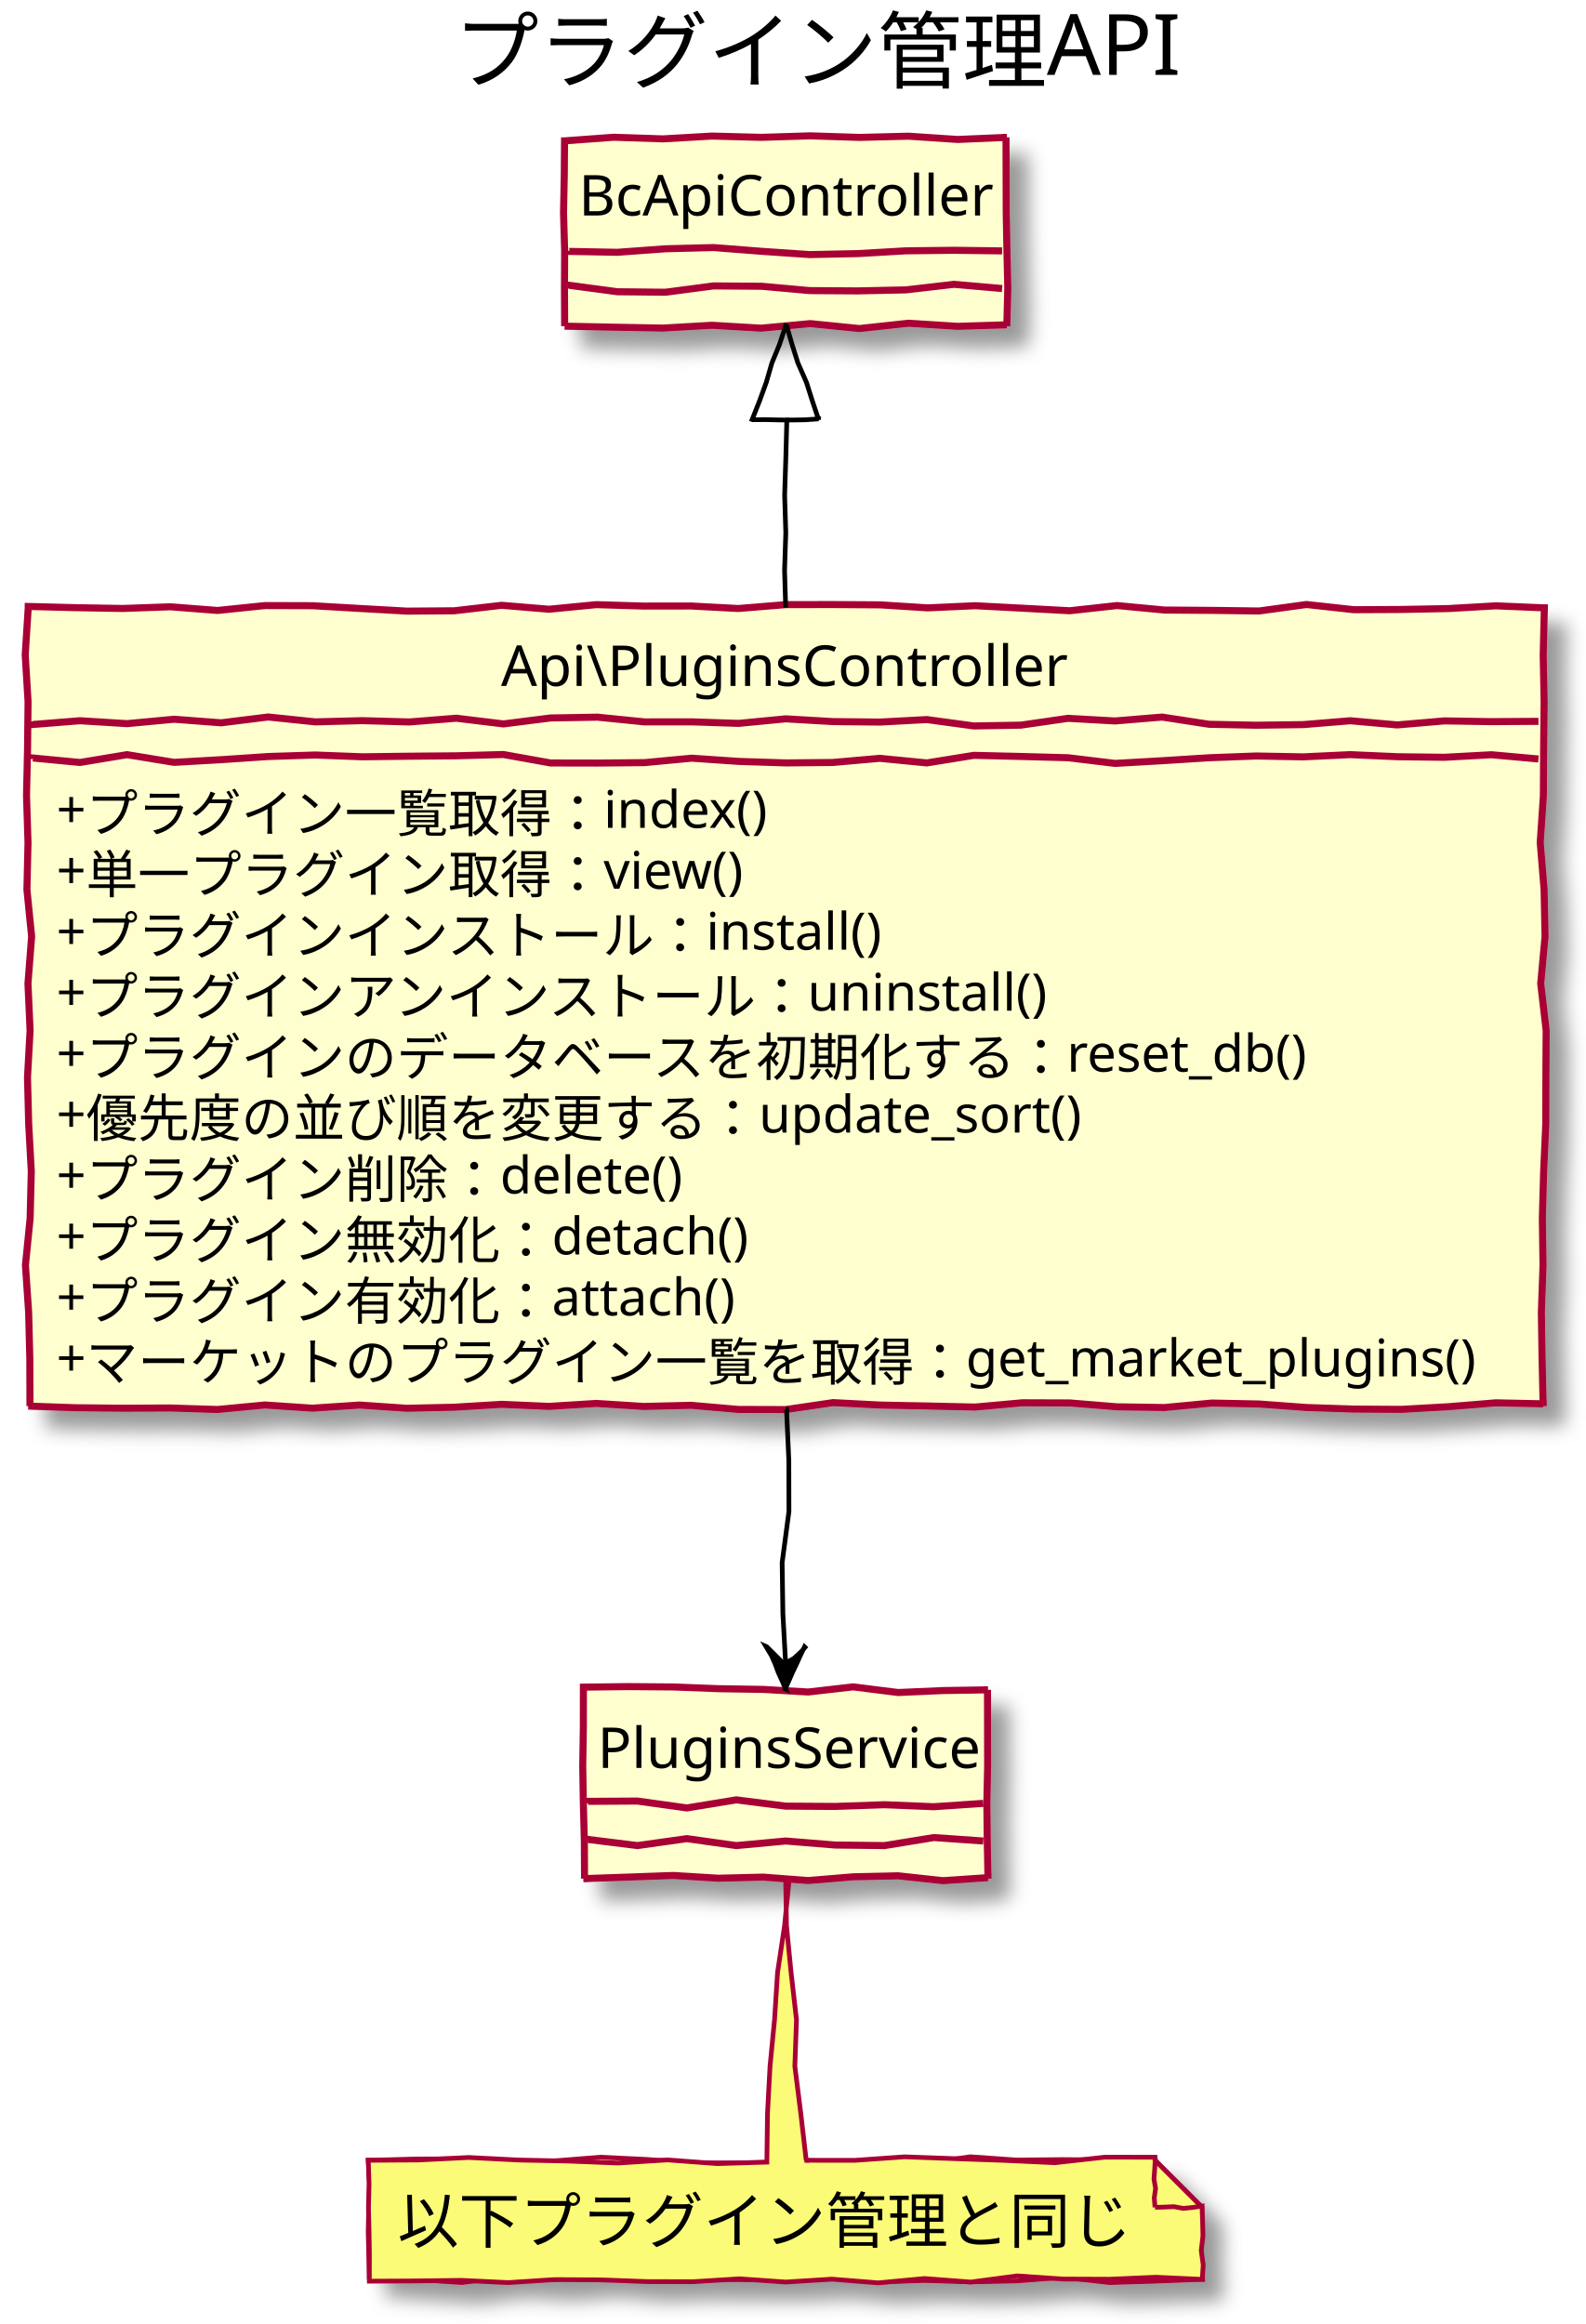
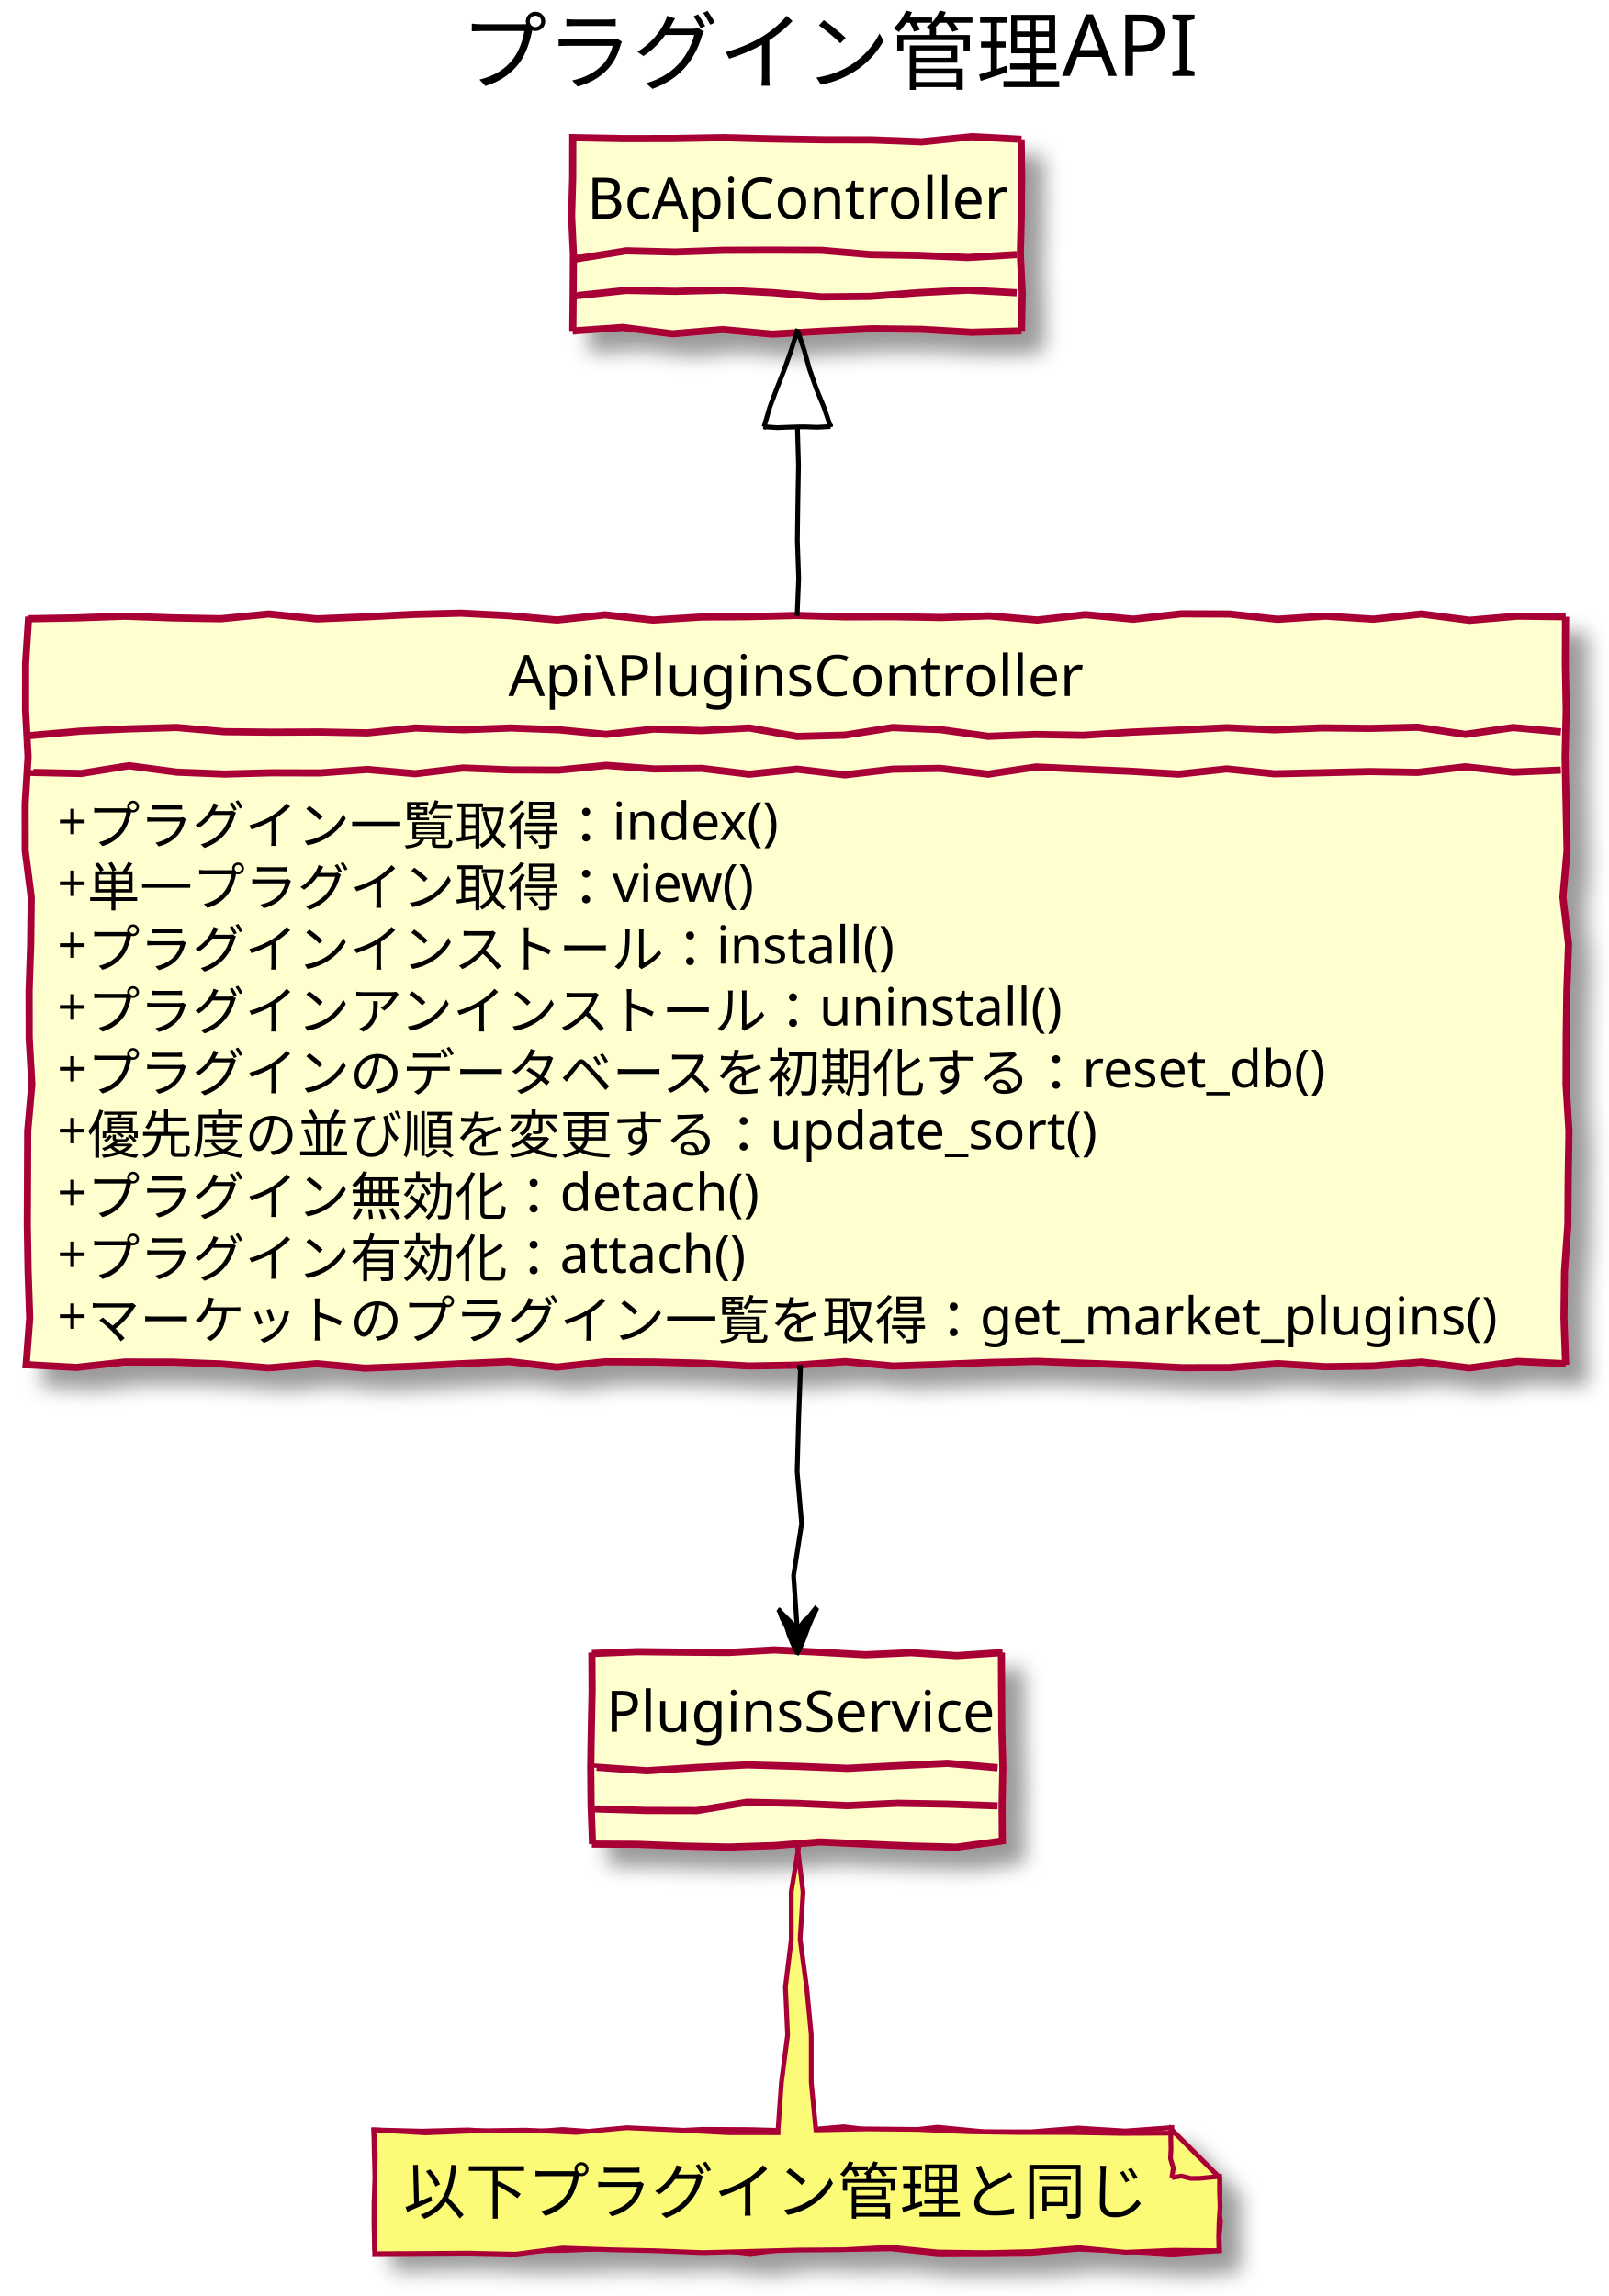
- <svg xmlns="http://www.w3.org/2000/svg" contentScriptType="application/ecmascript" contentStyleType="text/css" height="494px" preserveAspectRatio="none" style="width:337px;height:494px;" version="1.1" viewBox="0 0 337 494" width="337px" zoomAndPan="magnify">
+ <svg xmlns="http://www.w3.org/2000/svg" contentScriptType="application/ecmascript" contentStyleType="text/css" height="481px" preserveAspectRatio="none" style="width:337px;height:481px;" version="1.1" viewBox="0 0 337 481" width="337px" zoomAndPan="magnify">
  <defs>
-     <filter height="300%" id="fuo05k1" width="300%" x="-1" y="-1">
+     <filter height="300%" id="fvaxe9e" width="300%" x="-1" y="-1">
      <feGaussianBlur result="blurOut" stdDeviation="2.0" />
      <feColorMatrix in="blurOut" result="blurOut2" type="matrix" values="0 0 0 0 0 0 0 0 0 0 0 0 0 0 0 0 0 0 .4 0" />
      <feOffset dx="4.0" dy="4.0" in="blurOut2" result="blurOut3" />
      <feBlend in="SourceGraphic" in2="blurOut3" mode="normal" />
    </filter>
  </defs>
  <g>
    <text fill="#000000" font-family="sans-serif" font-size="18" lengthAdjust="spacingAndGlyphs" textLength="153" x="96.5" y="17.402">プラグイン管理API</text>
-     <polygon fill="#FEFECE" filter="url(#fuo05k1)" points="6,129.199,6,128.91,16.062,129.169,26.125,129.341,36.188,128.98,46.25,129.762,56.312,128.722,66.375,128.752,76.438,129.336,86.5,129.903,96.562,129.829,106.625,128.665,116.688,129.504,126.75,128.526,136.812,128.83,146.875,128.814,156.938,129.348,167,128.523,177.062,128.506,187.125,128.572,197.188,129.213,207.25,128.754,217.312,129.282,227.375,129.823,237.438,128.719,247.5,129.671,257.562,129.746,267.625,129.873,277.688,128.497,287.75,129.602,297.812,129.551,307.875,129.358,317.938,128.777,328,129.199,328.254,129.199,328.008,139.181,328.205,149.162,328.102,159.143,328.046,169.125,327.375,179.106,328.199,189.088,328.403,199.069,327.48,209.05,328.636,219.032,328.579,229.013,328.554,238.994,328.105,248.976,327.825,258.957,327.968,268.939,327.62,278.92,327.772,288.901,328,298.883,328,298.403,317.938,298.19,307.875,299.018,297.812,299.583,287.75,299.519,277.688,299.185,267.625,298.442,257.562,298.239,247.5,299.191,237.438,299.039,227.375,298.216,217.312,298.179,207.25,299.092,197.188,298.864,187.125,298.668,177.062,298.146,167,299.627,156.938,299.594,146.875,298.717,136.812,298.959,126.75,298.319,116.688,298.947,106.625,298.511,96.562,299.123,86.5,299.351,76.438,298.661,66.375,299.331,56.312,298.649,46.25,299.608,36.188,299.288,26.125,299.342,16.062,299.235,6,298.883,6.369,298.883,6.34,288.901,6.087,278.92,5.406,268.939,6.405,258.957,6.651,248.976,6.102,238.994,5.844,229.013,6.395,219.032,5.944,209.05,6.723,199.069,5.723,189.088,5.953,179.106,5.636,169.125,5.858,159.143,5.964,149.162,5.359,139.181,6,129.199" style="stroke: #A80036; stroke-width: 1.5;" />
+     <polygon fill="#FEFECE" filter="url(#fvaxe9e)" points="6,129.199,6,129.627,16.062,129.446,26.125,129.085,36.188,129.447,46.25,129.625,56.312,128.631,66.375,129.658,76.438,129.236,86.5,128.709,96.562,128.452,106.625,128.971,116.688,129.889,126.75,128.805,136.812,129.902,146.875,129.265,156.938,129.182,167,128.928,177.062,129.221,187.125,129.191,197.188,129.367,207.25,129.019,217.312,129.896,227.375,128.765,237.438,129.719,247.5,128.592,257.562,128.631,267.625,129.741,277.688,129.068,287.75,129.72,297.812,128.624,307.875,129.947,317.938,129.07,328,129.199,327.981,129.199,327.935,138.995,328.118,148.79,327.885,158.586,328.093,168.381,328.297,178.177,327.43,187.972,328.613,197.768,328.257,207.564,328.122,217.359,328.088,227.155,328.697,236.95,328.537,246.746,328.47,256.541,327.765,266.337,327.647,276.132,328,285.928,328,285.706,317.938,285.221,307.875,286.585,297.812,285.349,287.75,286.18,277.688,286.324,267.625,285.687,257.562,286.513,247.5,286.526,237.438,285.999,227.375,285.605,217.312,285.212,207.25,285.44,197.188,285.856,187.125,286.191,177.062,285.264,167,285.999,156.938,286.18,146.875,285.6,136.812,285.339,126.75,285.296,116.688,286.421,106.625,285.254,96.562,285.705,86.5,286.241,76.438,286.632,66.375,285.699,56.312,286.571,46.25,285.75,36.188,285.367,26.125,285.35,16.062,286.476,6,285.928,5.472,285.928,6.222,276.132,5.883,266.337,5.718,256.541,5.764,246.746,5.803,236.95,6.674,227.155,6.11,217.359,6.094,207.564,6.429,197.768,6.543,187.972,5.279,178.177,5.267,168.381,5.874,158.586,5.352,148.79,5.356,138.995,6,129.199" style="stroke: #A80036; stroke-width: 1.5;" />
    <text fill="#000000" font-family="sans-serif" font-size="12" lengthAdjust="spacingAndGlyphs" textLength="121" x="106.5" y="145.801">Api\PluginsController</text>
-     <path d="M7,153.332 L7,153.998 L17,153.201 L27,153.822 L37,152.884 L47,153.644 L57,152.406 L67,153.445 L77,153.185 L87,153.465 L97,152.668 L107,153.882 L117,152.615 L127,152.443 L137,153.45 L147,153.438 L157,153.766 L167,152.799 L177,153.382 L187,153.488 L197,152.954 L207,154.313 L217,154.138 L227,152.694 L237,153.251 L247,152.423 L257,153.956 L267,154.158 L277,154.027 L287,153.206 L297,154.094 L307,153.237 L317,153.396 L327,153.332 " fill="#FEFECE" style="stroke: #A80036; stroke-width: 1.5;" />
-     <path d="M7,161.332 L7,161.122 L17,162.075 L27,160.414 L37,162.051 L47,161.482 L57,160.809 L67,160.486 L77,160.867 L87,160.743 L97,160.656 L107,160.382 L117,162.178 L127,162.199 L137,162.107 L147,161.164 L157,161.846 L167,162.166 L177,162.074 L187,161.194 L197,162.17 L207,160.558 L217,160.798 L227,161.066 L237,162.273 L247,161.705 L257,161.07 L267,160.698 L277,160.883 L287,160.409 L297,160.851 L307,160.975 L317,160.432 L327,161.332 " fill="#FEFECE" style="stroke: #A80036; stroke-width: 1.5;" />
+     <path d="M7,153.332 L7,154.039 L17,153.165 L27,152.697 L37,152.408 L47,153.288 L57,153.391 L67,153.347 L77,153.541 L87,152.515 L97,152.882 L107,152.514 L117,152.889 L127,153.853 L137,152.739 L147,153.061 L157,152.508 L167,154.287 L177,154.015 L187,152.419 L197,152.852 L207,154.26 L217,153.874 L227,154.047 L237,153.385 L247,152.952 L257,152.456 L267,152.887 L277,152.486 L287,152.592 L297,152.357 L307,153.853 L317,152.419 L327,153.332 " fill="#FEFECE" style="stroke: #A80036; stroke-width: 1.5;" />
+     <path d="M7,161.332 L7,161.823 L17,162.041 L27,160.412 L37,161.754 L47,162.158 L57,161.894 L67,161.922 L77,161.198 L87,162.087 L97,160.891 L107,161.288 L117,161.334 L127,160.337 L137,161.086 L147,160.969 L157,162.191 L167,161.139 L177,162.327 L187,161.136 L197,160.971 L207,162.184 L217,160.678 L227,161.143 L237,161.582 L247,162.181 L257,161.083 L267,162.111 L277,161.882 L287,161.638 L297,161.809 L307,160.64 L317,161.764 L327,161.332 " fill="#FEFECE" style="stroke: #A80036; stroke-width: 1.5;" />
    <text fill="#000000" font-family="sans-serif" font-size="11" lengthAdjust="spacingAndGlyphs" textLength="157" x="12" y="175.967">+プラグイン一覧取得：index()</text>
    <text fill="#000000" font-family="sans-serif" font-size="11" lengthAdjust="spacingAndGlyphs" textLength="150" x="12" y="188.922">+単一プラグイン取得：view()</text>
    <text fill="#000000" font-family="sans-serif" font-size="11" lengthAdjust="spacingAndGlyphs" textLength="181" x="12" y="201.877">+プラグインインストール：install()</text>
    <text fill="#000000" font-family="sans-serif" font-size="11" lengthAdjust="spacingAndGlyphs" textLength="217" x="12" y="214.832">+プラグインアンインストール：uninstall()</text>
    <text fill="#000000" font-family="sans-serif" font-size="11" lengthAdjust="spacingAndGlyphs" textLength="273" x="12" y="227.787">+プラグインのデータベースを初期化する：reset_db()</text>
    <text fill="#000000" font-family="sans-serif" font-size="11" lengthAdjust="spacingAndGlyphs" textLength="225" x="12" y="240.742">+優先度の並び順を変更する：update_sort()</text>
-     <text fill="#000000" font-family="sans-serif" font-size="11" lengthAdjust="spacingAndGlyphs" textLength="137" x="12" y="253.697">+プラグイン削除：delete()</text>
-     <text fill="#000000" font-family="sans-serif" font-size="11" lengthAdjust="spacingAndGlyphs" textLength="152" x="12" y="266.652">+プラグイン無効化：detach()</text>
-     <text fill="#000000" font-family="sans-serif" font-size="11" lengthAdjust="spacingAndGlyphs" textLength="149" x="12" y="279.607">+プラグイン有効化：attach()</text>
-     <text fill="#000000" font-family="sans-serif" font-size="11" lengthAdjust="spacingAndGlyphs" textLength="310" x="12" y="292.562">+マーケットのプラグイン一覧を取得：get_market_plugins()</text>
-     <polygon fill="#FEFECE" filter="url(#fuo05k1)" points="124,359.199,124,358.625,133.556,358.511,143.111,358.587,152.667,358.955,162.222,359.108,171.778,359.659,181.333,358.567,190.889,359.769,200.444,359.352,210,359.199,209.894,359.199,209.909,367.226,209.925,375.252,209.755,383.279,209.841,391.305,210,399.332,210,399.116,200.444,399.765,190.889,398.728,181.333,398.941,171.778,399.738,162.222,399.008,152.667,399.244,143.111,398.656,133.556,399,124,399.332,124.246,399.332,124.204,391.305,123.991,383.279,123.862,375.252,123.99,367.226,124,359.199" style="stroke: #A80036; stroke-width: 1.5;" />
-     <text fill="#000000" font-family="sans-serif" font-size="12" lengthAdjust="spacingAndGlyphs" textLength="80" x="127" y="375.801">PluginsService</text>
-     <path d="M125,383.332 L125,382.902 L135.5,382.84 L146,384.304 L156.5,382.585 L167,383.919 L177.5,383.985 L188,383.619 L198.5,384.046 L209,383.332 " fill="#FEFECE" style="stroke: #A80036; stroke-width: 1.5;" />
-     <path d="M125,391.332 L125,391.003 L135.5,392.304 L146,390.827 L156.5,392.306 L167,391.331 L177.5,392.187 L188,392.304 L198.5,390.597 L209,391.332 " fill="#FEFECE" style="stroke: #A80036; stroke-width: 1.5;" />
-     <polygon fill="#FEFECE" filter="url(#fuo05k1)" points="120,29.199,120,29.94,130.444,29.173,140.889,29.521,151.333,28.922,161.778,29.196,172.222,28.873,182.667,29.21,193.111,28.947,203.556,29.646,214,29.199,213.829,29.199,213.851,37.226,213.874,45.252,214.024,53.279,214.207,61.306,214,69.332,214,69.042,203.556,69.368,193.111,68.706,182.667,69.84,172.222,68.788,161.778,69.76,151.333,69.142,140.889,69.74,130.444,69.546,120,69.332,120.02,69.332,119.977,61.306,120.018,53.279,119.778,45.252,119.939,37.226,120,29.199" style="stroke: #A80036; stroke-width: 1.5;" />
+     <text fill="#000000" font-family="sans-serif" font-size="11" lengthAdjust="spacingAndGlyphs" textLength="152" x="12" y="253.697">+プラグイン無効化：detach()</text>
+     <text fill="#000000" font-family="sans-serif" font-size="11" lengthAdjust="spacingAndGlyphs" textLength="149" x="12" y="266.652">+プラグイン有効化：attach()</text>
+     <text fill="#000000" font-family="sans-serif" font-size="11" lengthAdjust="spacingAndGlyphs" textLength="310" x="12" y="279.607">+マーケットのプラグイン一覧を取得：get_market_plugins()</text>
+     <polygon fill="#FEFECE" filter="url(#fvaxe9e)" points="124,346.199,124,346.397,133.556,346.011,143.111,346.115,152.667,346.184,162.222,345.649,171.778,346.131,181.333,346.666,190.889,346.227,200.444,346.849,210,346.199,209.79,346.199,209.836,354.226,209.884,362.252,210.096,370.279,209.934,378.305,210,386.332,210,385.666,200.444,386.977,190.889,386.738,181.333,386.334,171.778,385.877,162.222,386.654,152.667,386.958,143.111,386.753,133.556,386.383,124,386.332,124.136,386.332,123.84,378.305,123.758,370.279,123.885,362.252,124.049,354.226,124,346.199" style="stroke: #A80036; stroke-width: 1.5;" />
+     <text fill="#000000" font-family="sans-serif" font-size="12" lengthAdjust="spacingAndGlyphs" textLength="80" x="127" y="362.801">PluginsService</text>
+     <path d="M125,370.332 L125,370.226 L135.5,370.969 L146,370.283 L156.5,369.731 L167,370.038 L177.5,370.456 L188,369.914 L198.5,369.408 L209,370.332 " fill="#FEFECE" style="stroke: #A80036; stroke-width: 1.5;" />
+     <path d="M125,378.332 L125,378.97 L135.5,379.289 L146,379.313 L156.5,377.567 L167,377.804 L177.5,378.28 L188,377.777 L198.5,377.959 L209,378.332 " fill="#FEFECE" style="stroke: #A80036; stroke-width: 1.5;" />
+     <polygon fill="#FEFECE" filter="url(#fvaxe9e)" points="120,29.199,120,28.85,130.444,29.049,140.889,29.032,151.333,28.845,161.778,29.117,172.222,29.295,182.667,29.318,193.111,29.719,203.556,28.645,214,29.199,213.926,29.199,214.048,37.226,213.963,45.252,213.761,53.279,214.164,61.306,214,69.332,214,69.311,203.556,69.603,193.111,68.991,182.667,68.863,172.222,69.378,161.778,69.998,151.333,69.031,140.889,69.927,130.444,68.598,120,69.332,120.004,69.332,120.083,61.306,120.131,53.279,119.75,45.252,119.981,37.226,120,29.199" style="stroke: #A80036; stroke-width: 1.5;" />
    <text fill="#000000" font-family="sans-serif" font-size="12" lengthAdjust="spacingAndGlyphs" textLength="88" x="123" y="45.801">BcApiController</text>
-     <path d="M121,53.332 L121,53.439 L131.222,53.63 L141.444,52.882 L151.667,52.622 L161.889,53.419 L172.111,54.118 L182.333,53.905 L192.556,53.317 L202.778,53.202 L213,53.332 " fill="#FEFECE" style="stroke: #A80036; stroke-width: 1.5;" />
-     <path d="M121,61.332 L121,60.645 L131.222,62.014 L141.444,62.118 L151.667,60.775 L161.889,60.849 L172.111,61.772 L182.333,61.834 L192.556,61.618 L202.778,60.436 L213,61.332 " fill="#FEFECE" style="stroke: #A80036; stroke-width: 1.5;" />
-     <polygon fill="#FBFB77" filter="url(#fuo05k1)" points="78.5,459.199,78.268,459.199,78.576,464.261,78.372,469.323,78.264,474.385,78.386,479.448,78.5,484.51,78.5,483.793,88.333,484.546,98.167,485.194,108,483.913,117.833,484.554,127.667,483.765,137.5,484.792,147.333,484.454,157.167,484.577,167,484.639,176.833,484.152,186.667,485.092,196.5,484.75,206.333,485.058,216.167,484.842,226,484.082,235.833,485.193,245.667,484.895,255.5,484.51,255.633,484.51,255.5,481.448,255.309,478.385,255.375,475.323,255.398,472.261,255.5,469.199,255.602,469.301,253.612,467.311,251.341,465.041,249.44,463.139,247.425,461.125,245.5,459.199,245.5,459.809,235.677,459.129,225.853,459.053,216.029,459.148,206.206,458.452,196.382,459.876,186.559,459.363,176.735,459.516,166.912,459.612,157.088,459.744,147.265,459.748,137.441,459.02,127.618,458.543,117.794,459.329,107.971,459.386,98.147,458.885,88.323,458.933,78.5,459.199" style="stroke: #A80036; stroke-width: 1.0;" />
-     <polygon fill="#FBFB77" points="78.5,459.199,78.279,459.199,78.443,464.261,78.316,469.323,78.444,474.385,78.519,479.448,78.5,484.51,78.5,484.896,88.333,484.846,98.167,484.723,108,485.2,117.833,484.563,127.667,484.618,137.5,484.983,147.333,485.009,157.167,484.392,167,485.082,176.833,484.466,186.667,485.257,196.5,484.332,206.333,485.086,216.167,483.774,226,484.444,235.833,484.484,245.667,484.059,255.5,484.51,255.54,484.51,255.748,481.448,255.322,478.385,255.685,475.323,255.615,472.261,255.5,469.199,255.488,469.187,253.396,467.095,251.59,465.289,249.636,463.335,247.398,461.098,245.5,459.199,245.5,458.551,234.857,458.536,224.214,459.721,213.571,459.225,202.929,458.855,192.286,458.464,181.643,459.214,171,459.199,171.363,459.224,170.206,449.222,168.948,439.214,169.295,429.314,168.147,419.313,167.165,409.324,167,399.389,167.74,399.439,166.756,409.386,165.268,419.299,164.633,429.27,163.669,439.218,163.134,449.195,163,459.199,163,459.589,152.438,459.911,141.875,459.12,131.312,459.785,120.75,459.365,110.188,459.145,99.625,458.606,89.062,459.135,78.5,459.199" style="stroke: #A80036; stroke-width: 1.0;" />
-     <path d="M245.5,459.199 L245.541,459.199 L245.424,461.199 L245.278,463.199 L245.62,465.199 L245.336,467.199 L245.5,469.199 " fill="#FBFB77" style="stroke: #A80036; stroke-width: 1.0;" />
-     <path d="M255.5,469.199 L255.5,468.938 L253.5,469.223 L251.5,469.426 L249.5,469.056 L247.5,469.15 L245.5,469.199 " fill="#FBFB77" style="stroke: #A80036; stroke-width: 1.0;" />
-     <text fill="#000000" font-family="sans-serif" font-size="13" lengthAdjust="spacingAndGlyphs" textLength="156" x="84.5" y="476.768">以下プラグイン管理と同じ</text>
-     <path d="M167,299.559 L167.18,299.559 L167.664,310.423 L167.689,321.287 L166.246,332.151 L166.403,343.015 L167,353.879 " fill="none" style="stroke: #000000; stroke-width: 1.0;" />
-     <polygon fill="#000000" points="167,359.059,166.88,359.006,167.698,357.214,168.485,355.408,169.332,353.629,170.146,351.835,171,350.059,171.108,350.167,170.361,351.02,169.539,351.798,168.696,352.555,167.646,353.105,167,354.059,167.174,354.233,166.147,353.206,165.344,352.403,164.445,351.504,163.835,350.894,163,350.059,162.804,349.972,163.98,351.939,164.776,353.737,165.409,355.463,166.231,357.273,167,359.059" style="stroke: #000000; stroke-width: 1.0;" />
-     <path d="M167,89.339 L167.24,89.339 L167.028,97.303 L166.776,105.267 L167.023,113.231 L166.759,121.195 L167,129.159 " fill="none" style="stroke: #000000; stroke-width: 1.0;" />
-     <polygon fill="none" points="160,89.219,159.873,89.175,161.436,85.232,162.882,81.248,164.063,77.171,165.671,73.244,167,69.219,167.209,69.292,168.346,73.201,169.592,77.147,171.419,81.296,172.669,85.243,174,89.219,174,89.04,171.2,89.23,168.4,89.281,165.6,89.264,162.8,89.195,160,89.219" style="stroke: #000000; stroke-width: 1.0;" />
+     <path d="M121,53.332 L121,54.187 L131.222,52.544 L141.444,52.793 L151.667,52.432 L161.889,52.399 L172.111,52.438 L182.333,53.323 L192.556,53.5 L202.778,53.949 L213,53.332 " fill="#FEFECE" style="stroke: #A80036; stroke-width: 1.5;" />
+     <path d="M121,61.332 L121,61.922 L131.222,60.834 L141.444,61.037 L151.667,60.775 L161.889,61.31 L172.111,62.198 L182.333,62.098 L192.556,61.309 L202.778,60.777 L213,61.332 " fill="#FEFECE" style="stroke: #A80036; stroke-width: 1.5;" />
+     <polygon fill="#FBFB77" filter="url(#fvaxe9e)" points="78.5,446.199,78.325,446.199,78.406,451.261,78.589,456.323,78.362,461.385,78.357,466.448,78.5,471.51,78.5,471.44,88.333,471.175,98.167,471.064,108,471.574,117.833,471.478,127.667,471.086,137.5,471.307,147.333,471.032,157.167,472.142,167,470.937,176.833,471.284,186.667,471.149,196.5,472.186,206.333,472.177,216.167,472.073,226,471.212,235.833,471.681,245.667,472.253,255.5,471.51,255.518,471.51,255.41,468.448,255.71,465.385,255.261,462.323,255.594,459.261,255.5,456.199,255.389,456.088,253.433,454.132,251.464,452.164,249.658,450.358,247.392,448.091,245.5,446.199,245.5,445.718,235.677,446.428,225.853,445.804,216.029,446.6,206.206,446.583,196.382,445.637,186.559,446.73,176.735,445.538,166.912,446.404,157.088,446.134,147.265,446.076,137.441,446.568,127.618,446.8,117.794,446.109,107.971,446.877,98.147,446.198,88.323,446.453,78.5,446.199" style="stroke: #A80036; stroke-width: 1.0;" />
+     <polygon fill="#FBFB77" points="78.5,446.199,78.311,446.199,78.62,451.261,78.556,456.323,78.496,461.385,78.445,466.448,78.5,471.51,78.5,472.155,88.333,472.097,98.167,472.034,108,472.252,117.833,470.963,127.667,471.313,137.5,471.533,147.333,471.926,157.167,471.659,167,471.389,176.833,471.314,186.667,470.784,196.5,471.795,206.333,471.928,216.167,471.693,226,470.881,235.833,471.846,245.667,471.424,255.5,471.51,255.359,471.51,255.317,468.448,255.398,465.385,255.609,462.323,255.5,459.261,255.5,456.199,255.447,456.147,253.473,454.172,251.564,452.263,249.647,450.346,247.367,448.066,245.5,446.199,245.5,446.882,234.857,446.937,224.214,446.74,213.571,446.742,202.929,446.585,192.286,446.096,181.643,445.988,171,446.199,170.927,446.194,169.955,436.206,169.956,426.282,168.988,416.293,167.628,406.279,168.243,396.396,167,386.389,167.414,386.417,165.765,396.32,165.777,406.333,164.545,416.264,165.005,426.308,163.711,436.234,163,446.199,163,446.791,152.438,446.785,141.875,446.216,131.312,445.742,120.75,446.731,110.188,446.251,99.625,446.398,89.062,446.825,78.5,446.199" style="stroke: #A80036; stroke-width: 1.0;" />
+     <path d="M245.5,446.199 L245.293,446.199 L245.282,448.199 L245.325,450.199 L245.216,452.199 L245.817,454.199 L245.5,456.199 " fill="#FBFB77" style="stroke: #A80036; stroke-width: 1.0;" />
+     <path d="M255.5,456.199 L255.5,455.944 L253.5,456.133 L251.5,456.341 L249.5,456.372 L247.5,455.869 L245.5,456.199 " fill="#FBFB77" style="stroke: #A80036; stroke-width: 1.0;" />
+     <text fill="#000000" font-family="sans-serif" font-size="13" lengthAdjust="spacingAndGlyphs" textLength="156" x="84.5" y="463.768">以下プラグイン管理と同じ</text>
+     <path d="M167,286.489 L167.712,286.489 L167.31,297.385 L167.006,308.281 L167.947,319.177 L166.258,330.073 L167,340.969 " fill="none" style="stroke: #000000; stroke-width: 1.0;" />
+     <polygon fill="#000000" points="167,346.189,167.085,346.227,167.97,344.465,168.664,342.618,169.358,340.771,170.115,338.951,171,337.189,170.827,337.016,170.109,337.899,169.432,338.822,168.559,339.548,167.87,340.459,167,341.189,166.853,341.042,166.375,340.564,165.296,339.486,164.747,338.937,163.626,337.815,163,337.189,163.217,337.286,163.85,339.012,164.818,340.886,165.356,342.57,166.07,344.332,167,346.189" style="stroke: #000000; stroke-width: 1.0;" />
+     <path d="M167,89.539 L167.061,89.539 L167.29,97.441 L167.152,105.343 L167.049,113.245 L167.323,121.147 L167,129.049 " fill="none" style="stroke: #000000; stroke-width: 1.0;" />
+     <polygon fill="none" points="160,89.389,160.072,89.415,161.257,85.339,162.747,81.371,164.311,77.428,165.73,73.435,167,69.389,167.159,69.445,168.507,73.427,169.581,77.312,170.974,81.31,172.643,85.404,174,89.389,174,89.357,171.2,89.505,168.4,89.408,165.6,89.48,162.8,89.586,160,89.389" style="stroke: #000000; stroke-width: 1.0;" />
  </g>
</svg>
